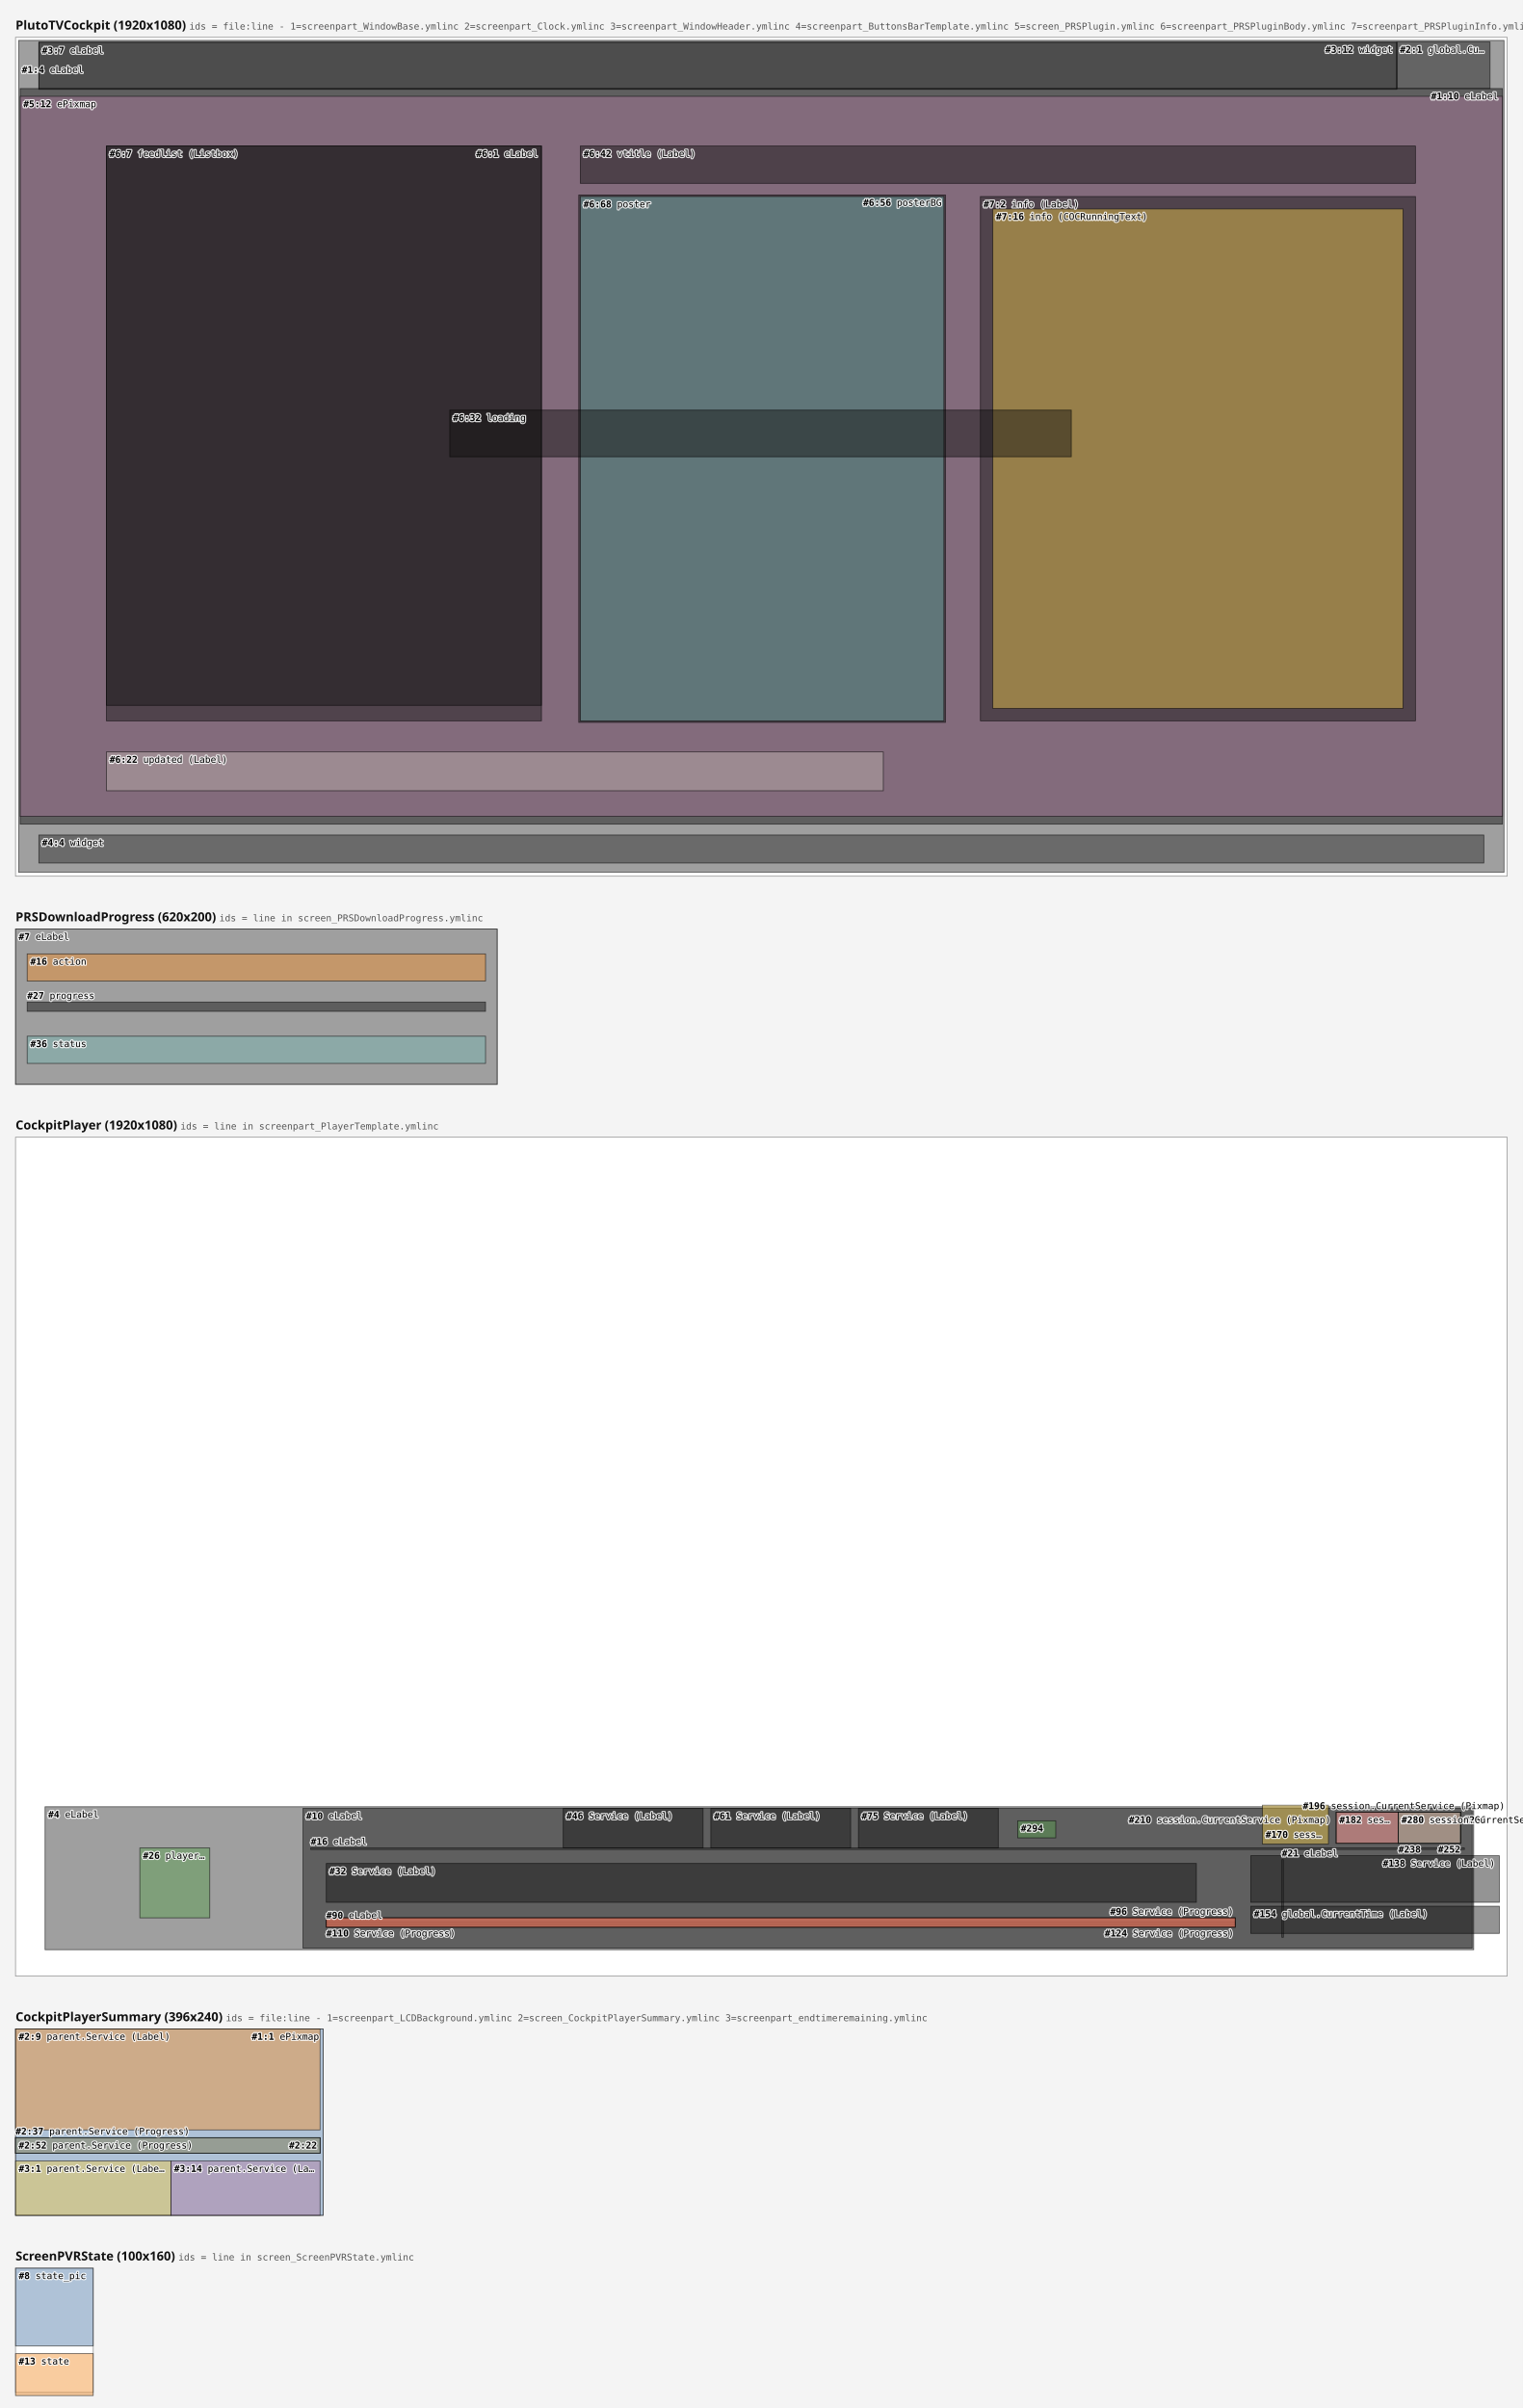
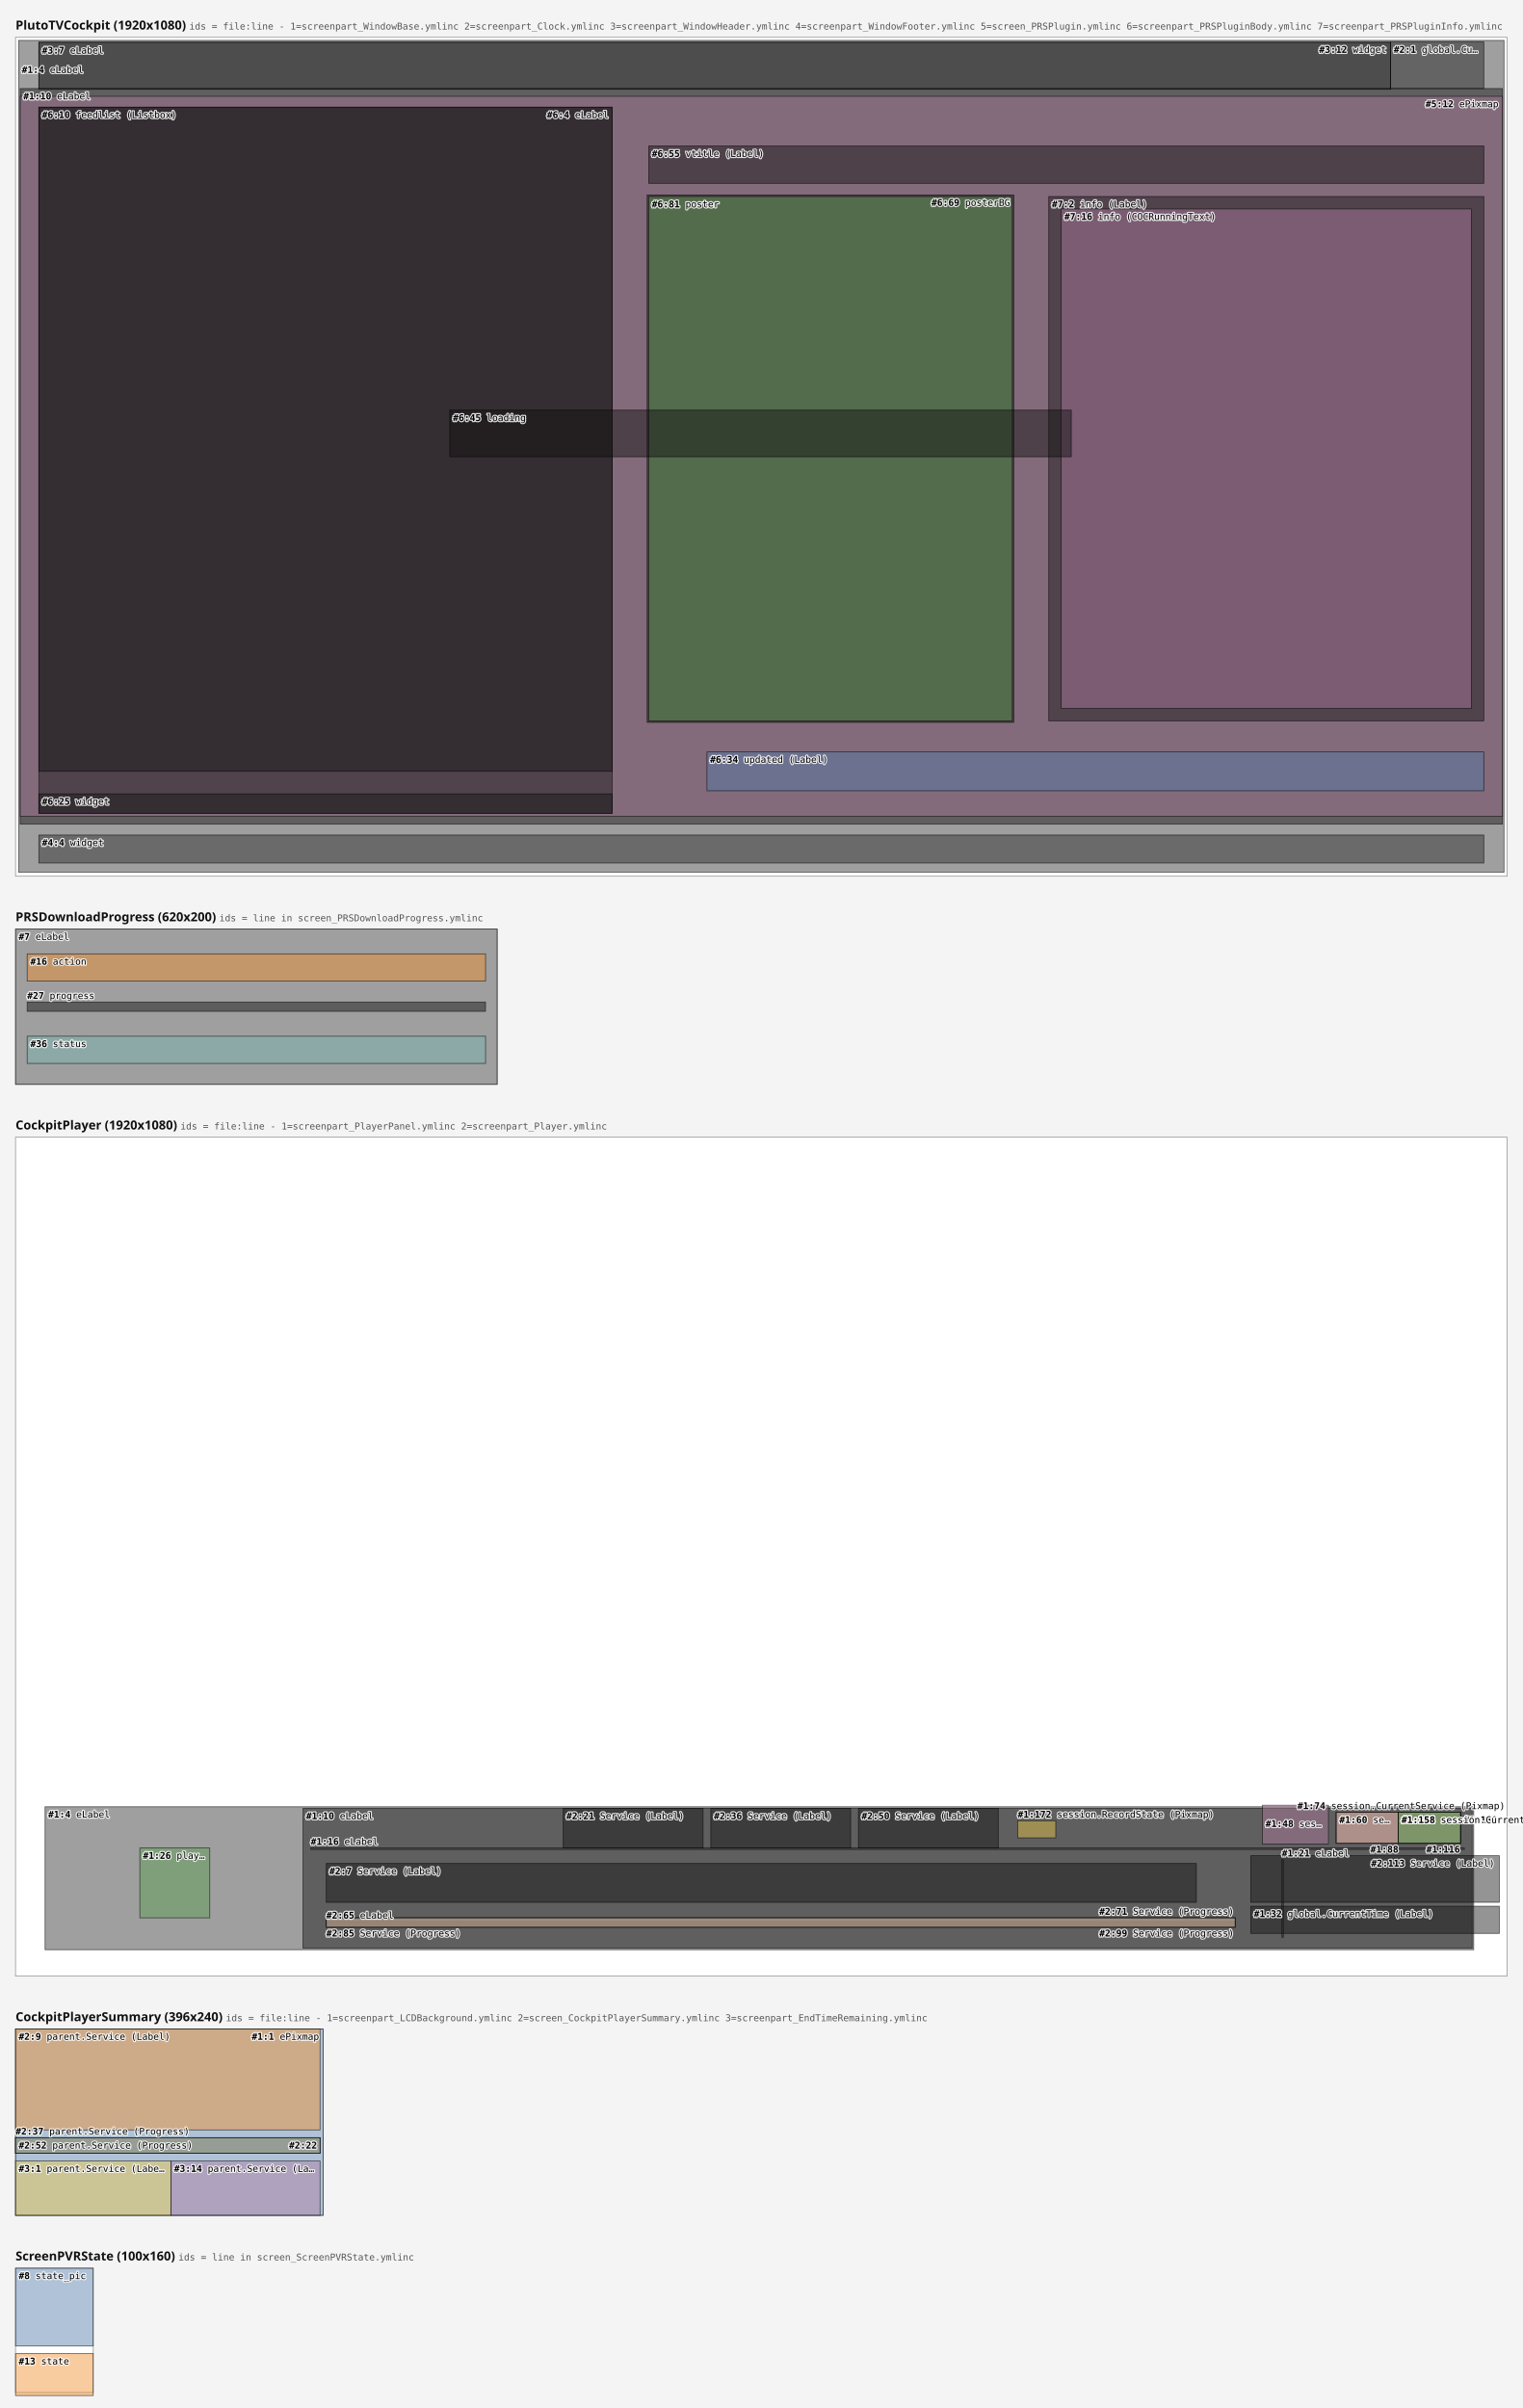
<svg xmlns="http://www.w3.org/2000/svg" width="1960" height="3100" viewBox="0 0 1960 3100">
  <rect x="0" y="0" width="1960" height="3100" fill="#f4f4f4" />
-   <text x="20" y="38" font-family="sans-serif" font-size="16" font-weight="bold" fill="#111111">PlutoTVCockpit (1920x1080) <tspan font-family="monospace" font-size="12" font-weight="normal" fill="#555555">ids = file:line - 1=screenpart_WindowBase.ymlinc  2=screenpart_Clock.ymlinc  3=screenpart_WindowHeader.ymlinc  4=screenpart_ButtonsBarTemplate.ymlinc  5=screen_PRSPlugin.ymlinc  6=screenpart_PRSPluginBody.ymlinc  7=screenpart_PRSPluginInfo.ymlinc</tspan>
+   <text x="20" y="38" font-family="sans-serif" font-size="16" font-weight="bold" fill="#111111">PlutoTVCockpit (1920x1080) <tspan font-family="monospace" font-size="12" font-weight="normal" fill="#555555">ids = file:line - 1=screenpart_WindowBase.ymlinc  2=screenpart_Clock.ymlinc  3=screenpart_WindowHeader.ymlinc  4=screenpart_WindowFooter.ymlinc  5=screen_PRSPlugin.ymlinc  6=screenpart_PRSPluginBody.ymlinc  7=screenpart_PRSPluginInfo.ymlinc</tspan>
  </text>
  <g data-screen="0" transform="translate(20,48)">
    <rect x="0" y="0" width="1920" height="1080" fill="#ffffff" stroke="#999999" stroke-width="1" />
    <rect data-ref="0:0" data-src="screenpart_WindowBase.ymlinc:4" x="4" y="4" width="1912" height="1071" fill="#2c2c2c" fill-opacity="0.45" stroke="#000000" stroke-opacity="0.6" stroke-width="1" />
    <rect data-ref="0:1" data-src="screenpart_WindowBase.ymlinc:10" x="6" y="66" width="1908" height="947" fill="#121212" fill-opacity="0.45" stroke="#000000" stroke-opacity="0.6" stroke-width="1" />
    <rect data-ref="0:6" data-src="screen_PRSPlugin.ymlinc:12" x="6" y="76" width="1908" height="927" fill="#b07aa1" fill-opacity="0.45" stroke="#000000" stroke-opacity="0.6" stroke-width="1" />
-     <rect data-ref="0:7" data-src="screenpart_PRSPluginBody.ymlinc:1" x="117" y="140" width="560" height="740" fill="#121212" fill-opacity="0.45" stroke="#000000" stroke-opacity="0.6" stroke-width="1" />
-     <rect data-ref="0:12" data-src="screenpart_PRSPluginBody.ymlinc:56" x="725" y="203" width="472" height="679" fill="#0e0e0e" fill-opacity="0.45" stroke="#000000" stroke-opacity="0.6" stroke-width="1" />
-     <rect data-ref="0:14" data-src="screenpart_PRSPluginInfo.ymlinc:2" x="1242" y="205" width="560" height="675" fill="#121212" fill-opacity="0.45" stroke="#000000" stroke-opacity="0.6" stroke-width="1" />
-     <rect data-ref="0:8" data-src="screenpart_PRSPluginBody.ymlinc:7" x="117" y="140" width="560" height="720" fill="#121212" fill-opacity="0.45" stroke="#000000" stroke-opacity="0.6" stroke-width="1" />
-     <rect data-ref="0:9" data-src="screenpart_PRSPluginBody.ymlinc:22" x="117" y="920" width="1000" height="50" fill="#bab0ac" fill-opacity="0.45" stroke="#000000" stroke-opacity="0.6" stroke-width="1" />
-     <rect data-ref="0:11" data-src="screenpart_PRSPluginBody.ymlinc:42" x="727" y="140" width="1075" height="48" fill="#0e0e0e" fill-opacity="0.45" stroke="#000000" stroke-opacity="0.6" stroke-width="1" />
-     <rect data-ref="0:13" data-src="screenpart_PRSPluginBody.ymlinc:68" x="727" y="205" width="468" height="675" fill="#76b7b2" fill-opacity="0.45" stroke="#000000" stroke-opacity="0.6" stroke-width="1" />
-     <rect data-ref="0:15" data-src="screenpart_PRSPluginInfo.ymlinc:16" x="1258" y="221" width="528" height="643" fill="#edc948" fill-opacity="0.45" stroke="#000000" stroke-opacity="0.6" stroke-width="1" />
-     <rect data-ref="0:5" data-src="screenpart_ButtonsBarTemplate.ymlinc:4" x="30" y="1027" width="1860" height="36" fill="#2c2c2c" fill-opacity="0.45" stroke="#000000" stroke-opacity="0.6" stroke-width="1" />
-     <rect data-ref="0:10" data-src="screenpart_PRSPluginBody.ymlinc:32" x="559" y="480" width="800" height="60" fill="#0e0e0e" fill-opacity="0.45" stroke="#000000" stroke-opacity="0.6" stroke-width="1" />
-     <rect data-ref="0:3" data-src="screenpart_WindowHeader.ymlinc:7" x="30" y="7" width="1748" height="60" fill="#2c2c2c" fill-opacity="0.45" stroke="#000000" stroke-opacity="0.6" stroke-width="1" />
-     <rect data-ref="0:2" data-src="screenpart_Clock.ymlinc:1" x="1778" y="6" width="120" height="60" fill="#1d1d1d" fill-opacity="0.45" stroke="#000000" stroke-opacity="0.6" stroke-width="1" />
-     <rect data-ref="0:4" data-src="screenpart_WindowHeader.ymlinc:12" x="30" y="6" width="1748" height="60" fill="#2c2c2c" fill-opacity="0.45" stroke="#000000" stroke-opacity="0.6" stroke-width="1" />
+     <rect data-ref="0:7" data-src="screenpart_PRSPluginBody.ymlinc:4" x="30" y="90" width="738" height="909" fill="#121212" fill-opacity="0.45" stroke="#000000" stroke-opacity="0.6" stroke-width="1" />
+     <rect data-ref="0:13" data-src="screenpart_PRSPluginBody.ymlinc:69" x="813" y="203" width="472" height="679" fill="#0e0e0e" fill-opacity="0.45" stroke="#000000" stroke-opacity="0.6" stroke-width="1" />
+     <rect data-ref="0:15" data-src="screenpart_PRSPluginInfo.ymlinc:2" x="1330" y="205" width="560" height="675" fill="#121212" fill-opacity="0.45" stroke="#000000" stroke-opacity="0.6" stroke-width="1" />
+     <rect data-ref="0:8" data-src="screenpart_PRSPluginBody.ymlinc:10" x="30" y="90" width="738" height="855" fill="#121212" fill-opacity="0.45" stroke="#000000" stroke-opacity="0.6" stroke-width="1" />
+     <rect data-ref="0:9" data-src="screenpart_PRSPluginBody.ymlinc:25" x="30" y="974" width="738" height="25" fill="#121212" fill-opacity="0.45" stroke="#000000" stroke-opacity="0.6" stroke-width="1" />
+     <rect data-ref="0:10" data-src="screenpart_PRSPluginBody.ymlinc:34" x="890" y="920" width="1000" height="50" fill="#4e79a7" fill-opacity="0.45" stroke="#000000" stroke-opacity="0.6" stroke-width="1" />
+     <rect data-ref="0:12" data-src="screenpart_PRSPluginBody.ymlinc:55" x="815" y="140" width="1075" height="48" fill="#0e0e0e" fill-opacity="0.45" stroke="#000000" stroke-opacity="0.6" stroke-width="1" />
+     <rect data-ref="0:14" data-src="screenpart_PRSPluginBody.ymlinc:81" x="815" y="205" width="468" height="675" fill="#59a14f" fill-opacity="0.45" stroke="#000000" stroke-opacity="0.6" stroke-width="1" />
+     <rect data-ref="0:16" data-src="screenpart_PRSPluginInfo.ymlinc:16" x="1346" y="221" width="528" height="643" fill="#b07aa1" fill-opacity="0.45" stroke="#000000" stroke-opacity="0.6" stroke-width="1" />
+     <rect data-ref="0:5" data-src="screenpart_WindowFooter.ymlinc:4" x="30" y="1027" width="1860" height="36" fill="#2c2c2c" fill-opacity="0.45" stroke="#000000" stroke-opacity="0.6" stroke-width="1" />
+     <rect data-ref="0:11" data-src="screenpart_PRSPluginBody.ymlinc:45" x="559" y="480" width="800" height="60" fill="#0e0e0e" fill-opacity="0.45" stroke="#000000" stroke-opacity="0.6" stroke-width="1" />
+     <rect data-ref="0:3" data-src="screenpart_WindowHeader.ymlinc:7" x="30" y="7" width="1740" height="60" fill="#2c2c2c" fill-opacity="0.45" stroke="#000000" stroke-opacity="0.6" stroke-width="1" />
+     <rect data-ref="0:2" data-src="screenpart_Clock.ymlinc:1" x="1770" y="6" width="120" height="60" fill="#1d1d1d" fill-opacity="0.45" stroke="#000000" stroke-opacity="0.6" stroke-width="1" />
+     <rect data-ref="0:4" data-src="screenpart_WindowHeader.ymlinc:12" x="30" y="6" width="1740" height="60" fill="#2c2c2c" fill-opacity="0.45" stroke="#000000" stroke-opacity="0.6" stroke-width="1" />
    <g pointer-events="none" font-family="monospace" font-size="12" fill="#000000" stroke="#ffffff" stroke-width="3" stroke-opacity="0.85" stroke-linejoin="round" paint-order="stroke">
      <text x="8" y="46">
        <tspan font-weight="bold">#1:4</tspan> eLabel</text>
-       <text x="1822" y="80">
+       <text x="10" y="80">
        <tspan font-weight="bold">#1:10</tspan> eLabel</text>
-       <text x="10" y="90">
+       <text x="1815" y="90">
        <tspan font-weight="bold">#5:12</tspan> ePixmap</text>
-       <text x="593" y="154">
-         <tspan font-weight="bold">#6:1</tspan> eLabel</text>
-       <text x="1091" y="217">
-         <tspan font-weight="bold">#6:56</tspan> posterBG</text>
-       <text x="1246" y="219">
+       <text x="684" y="104">
+         <tspan font-weight="bold">#6:4</tspan> eLabel</text>
+       <text x="1179" y="217">
+         <tspan font-weight="bold">#6:69</tspan> posterBG</text>
+       <text x="1334" y="219">
        <tspan font-weight="bold">#7:2</tspan> info (Label)</text>
-       <text x="121" y="154">
-         <tspan font-weight="bold">#6:7</tspan> feedlist (Listbox)</text>
-       <text x="121" y="934">
-         <tspan font-weight="bold">#6:22</tspan> updated (Label)</text>
-       <text x="731" y="154">
-         <tspan font-weight="bold">#6:42</tspan> vtitle (Label)</text>
-       <text x="731" y="219">
-         <tspan font-weight="bold">#6:68</tspan> poster</text>
-       <text x="1262" y="235">
+       <text x="34" y="104">
+         <tspan font-weight="bold">#6:10</tspan> feedlist (Listbox)</text>
+       <text x="34" y="988">
+         <tspan font-weight="bold">#6:25</tspan> widget</text>
+       <text x="894" y="934">
+         <tspan font-weight="bold">#6:34</tspan> updated (Label)</text>
+       <text x="819" y="154">
+         <tspan font-weight="bold">#6:55</tspan> vtitle (Label)</text>
+       <text x="819" y="219">
+         <tspan font-weight="bold">#6:81</tspan> poster</text>
+       <text x="1350" y="235">
        <tspan font-weight="bold">#7:16</tspan> info (COCRunningText)</text>
      <text x="34" y="1041">
        <tspan font-weight="bold">#4:4</tspan> widget</text>
      <text x="563" y="494">
-         <tspan font-weight="bold">#6:32</tspan> loading</text>
+         <tspan font-weight="bold">#6:45</tspan> loading</text>
      <text x="34" y="21">
        <tspan font-weight="bold">#3:7</tspan> eLabel</text>
-       <text x="1782" y="20">
+       <text x="1774" y="20">
        <tspan font-weight="bold">#2:1</tspan> global.Cu…</text>
-       <text x="1686" y="20">
+       <text x="1678" y="20">
        <tspan font-weight="bold">#3:12</tspan> widget</text>
    </g>
  </g>
  <text x="20" y="1186" font-family="sans-serif" font-size="16" font-weight="bold" fill="#111111">PRSDownloadProgress (620x200) <tspan font-family="monospace" font-size="12" font-weight="normal" fill="#555555">ids = line in screen_PRSDownloadProgress.ymlinc</tspan>
  </text>
  <g data-screen="1" transform="translate(20,1196)">
    <rect x="0" y="0" width="620" height="200" fill="#ffffff" stroke="#999999" stroke-width="1" />
    <rect data-ref="1:0" data-src="screen_PRSDownloadProgress.ymlinc:7" x="0" y="0" width="620" height="200" fill="#2c2c2c" fill-opacity="0.45" stroke="#000000" stroke-opacity="0.6" stroke-width="1" />
    <rect data-ref="1:1" data-src="screen_PRSDownloadProgress.ymlinc:16" x="15" y="32" width="590" height="35" fill="#f28e2b" fill-opacity="0.45" stroke="#000000" stroke-opacity="0.6" stroke-width="1" />
    <rect data-ref="1:3" data-src="screen_PRSDownloadProgress.ymlinc:36" x="15" y="138" width="590" height="35" fill="#76b7b2" fill-opacity="0.45" stroke="#000000" stroke-opacity="0.6" stroke-width="1" />
    <rect data-ref="1:2" data-src="screen_PRSDownloadProgress.ymlinc:27" x="15" y="94" width="590" height="12" fill="#0e0e0e" fill-opacity="0.45" stroke="#000000" stroke-opacity="0.6" stroke-width="1" />
    <g pointer-events="none" font-family="monospace" font-size="12" fill="#000000" stroke="#ffffff" stroke-width="3" stroke-opacity="0.85" stroke-linejoin="round" paint-order="stroke">
      <text x="4" y="14">
        <tspan font-weight="bold">#7</tspan> eLabel</text>
      <text x="19" y="46">
        <tspan font-weight="bold">#16</tspan> action</text>
      <text x="19" y="152">
        <tspan font-weight="bold">#36</tspan> status</text>
      <text x="15" y="90">
        <tspan font-weight="bold">#27</tspan> progress</text>
    </g>
  </g>
-   <text x="20" y="1454" font-family="sans-serif" font-size="16" font-weight="bold" fill="#111111">CockpitPlayer (1920x1080) <tspan font-family="monospace" font-size="12" font-weight="normal" fill="#555555">ids = line in screenpart_PlayerTemplate.ymlinc</tspan>
+   <text x="20" y="1454" font-family="sans-serif" font-size="16" font-weight="bold" fill="#111111">CockpitPlayer (1920x1080) <tspan font-family="monospace" font-size="12" font-weight="normal" fill="#555555">ids = file:line - 1=screenpart_PlayerPanel.ymlinc  2=screenpart_Player.ymlinc</tspan>
  </text>
  <g data-screen="2" transform="translate(20,1464)">
    <rect x="0" y="0" width="1920" height="1080" fill="#ffffff" stroke="#999999" stroke-width="1" />
-     <rect data-ref="2:0" data-src="screenpart_PlayerTemplate.ymlinc:4" x="38" y="862" width="1839" height="184" fill="#2c2c2c" fill-opacity="0.45" stroke="#000000" stroke-opacity="0.6" stroke-width="1" />
-     <rect data-ref="2:1" data-src="screenpart_PlayerTemplate.ymlinc:10" x="370" y="864" width="1505" height="180" fill="#121212" fill-opacity="0.45" stroke="#000000" stroke-opacity="0.6" stroke-width="1" />
-     <rect data-ref="2:2" data-src="screenpart_PlayerTemplate.ymlinc:16" x="380" y="915" width="1485" height="2" fill="#363636" fill-opacity="0.45" stroke="#000000" stroke-opacity="0.6" stroke-width="1" />
-     <rect data-ref="2:3" data-src="screenpart_PlayerTemplate.ymlinc:21" x="1630" y="930" width="2" height="100" fill="#363636" fill-opacity="0.45" stroke="#000000" stroke-opacity="0.6" stroke-width="1" />
-     <rect data-ref="2:5" data-src="screenpart_PlayerTemplate.ymlinc:32" x="400" y="935" width="1120" height="50" fill="#121212" fill-opacity="0.45" stroke="#000000" stroke-opacity="0.6" stroke-width="1" />
-     <rect data-ref="2:6" data-src="screenpart_PlayerTemplate.ymlinc:46" x="705" y="864" width="180" height="51" fill="#121212" fill-opacity="0.45" stroke="#000000" stroke-opacity="0.6" stroke-width="1" />
-     <rect data-ref="2:7" data-src="screenpart_PlayerTemplate.ymlinc:61" x="895" y="864" width="180" height="51" fill="#121212" fill-opacity="0.45" stroke="#000000" stroke-opacity="0.6" stroke-width="1" />
-     <rect data-ref="2:8" data-src="screenpart_PlayerTemplate.ymlinc:75" x="1085" y="864" width="180" height="51" fill="#121212" fill-opacity="0.45" stroke="#000000" stroke-opacity="0.6" stroke-width="1" />
-     <rect data-ref="2:9" data-src="screenpart_PlayerTemplate.ymlinc:90" x="400" y="1010" width="1170" height="4" fill="#232323" fill-opacity="0.45" stroke="#000000" stroke-opacity="0.6" stroke-width="1" />
-     <rect data-ref="2:10" data-src="screenpart_PlayerTemplate.ymlinc:96" x="400" y="1005" width="1170" height="12" fill="#4e79a7" fill-opacity="0.45" stroke="#000000" stroke-opacity="0.6" stroke-width="1" />
-     <rect data-ref="2:16" data-src="screenpart_PlayerTemplate.ymlinc:182" x="1700" y="869" width="80" height="40" fill="#b07aa1" fill-opacity="0.45" stroke="#000000" stroke-opacity="0.6" stroke-width="1" />
-     <rect data-ref="2:17" data-src="screenpart_PlayerTemplate.ymlinc:196" x="1700" y="869" width="80" height="40" fill="#ff9da7" fill-opacity="0.45" stroke="#000000" stroke-opacity="0.6" stroke-width="1" />
-     <rect data-ref="2:18" data-src="screenpart_PlayerTemplate.ymlinc:210" x="1700" y="869" width="80" height="40" fill="#9c755f" fill-opacity="0.45" stroke="#000000" stroke-opacity="0.6" stroke-width="1" />
-     <rect data-ref="2:19" data-src="screenpart_PlayerTemplate.ymlinc:224" x="1780" y="869" width="80" height="40" fill="#bab0ac" fill-opacity="0.45" stroke="#000000" stroke-opacity="0.6" stroke-width="1" />
-     <rect data-ref="2:20" data-src="screenpart_PlayerTemplate.ymlinc:238" x="1780" y="869" width="80" height="40" fill="#4e79a7" fill-opacity="0.45" stroke="#000000" stroke-opacity="0.6" stroke-width="1" />
-     <rect data-ref="2:21" data-src="screenpart_PlayerTemplate.ymlinc:252" x="1780" y="869" width="80" height="40" fill="#f28e2b" fill-opacity="0.45" stroke="#000000" stroke-opacity="0.6" stroke-width="1" />
-     <rect data-ref="2:22" data-src="screenpart_PlayerTemplate.ymlinc:266" x="1780" y="869" width="80" height="40" fill="#e15759" fill-opacity="0.45" stroke="#000000" stroke-opacity="0.6" stroke-width="1" />
-     <rect data-ref="2:23" data-src="screenpart_PlayerTemplate.ymlinc:280" x="1780" y="869" width="80" height="40" fill="#76b7b2" fill-opacity="0.45" stroke="#000000" stroke-opacity="0.6" stroke-width="1" />
-     <rect data-ref="2:24" data-src="screenpart_PlayerTemplate.ymlinc:294" x="1290" y="880" width="49" height="22" fill="#59a14f" fill-opacity="0.45" stroke="#000000" stroke-opacity="0.6" stroke-width="1" />
-     <rect data-ref="2:4" data-src="screenpart_PlayerTemplate.ymlinc:26" x="160" y="915" width="90" height="90" fill="#59a14f" fill-opacity="0.45" stroke="#000000" stroke-opacity="0.6" stroke-width="1" />
-     <rect data-ref="2:11" data-src="screenpart_PlayerTemplate.ymlinc:110" x="400" y="1005" width="1170" height="12" fill="#f28e2b" fill-opacity="0.45" stroke="#000000" stroke-opacity="0.6" stroke-width="1" />
-     <rect data-ref="2:12" data-src="screenpart_PlayerTemplate.ymlinc:124" x="400" y="1005" width="1170" height="12" fill="#e15759" fill-opacity="0.45" stroke="#000000" stroke-opacity="0.6" stroke-width="1" />
-     <rect data-ref="2:15" data-src="screenpart_PlayerTemplate.ymlinc:170" x="1605" y="860" width="85" height="50" fill="#edc948" fill-opacity="0.45" stroke="#000000" stroke-opacity="0.6" stroke-width="1" />
-     <rect data-ref="2:13" data-src="screenpart_PlayerTemplate.ymlinc:138" x="1590" y="925" width="320" height="60" fill="#121212" fill-opacity="0.45" stroke="#000000" stroke-opacity="0.6" stroke-width="1" />
-     <rect data-ref="2:14" data-src="screenpart_PlayerTemplate.ymlinc:154" x="1590" y="990" width="320" height="35" fill="#121212" fill-opacity="0.45" stroke="#000000" stroke-opacity="0.6" stroke-width="1" />
+     <rect data-ref="2:0" data-src="screenpart_PlayerPanel.ymlinc:4" x="38" y="862" width="1839" height="184" fill="#2c2c2c" fill-opacity="0.45" stroke="#000000" stroke-opacity="0.6" stroke-width="1" />
+     <rect data-ref="2:1" data-src="screenpart_PlayerPanel.ymlinc:10" x="370" y="864" width="1505" height="180" fill="#121212" fill-opacity="0.45" stroke="#000000" stroke-opacity="0.6" stroke-width="1" />
+     <rect data-ref="2:2" data-src="screenpart_PlayerPanel.ymlinc:16" x="380" y="915" width="1485" height="2" fill="#363636" fill-opacity="0.45" stroke="#000000" stroke-opacity="0.6" stroke-width="1" />
+     <rect data-ref="2:3" data-src="screenpart_PlayerPanel.ymlinc:21" x="1630" y="930" width="2" height="100" fill="#363636" fill-opacity="0.45" stroke="#000000" stroke-opacity="0.6" stroke-width="1" />
+     <rect data-ref="2:16" data-src="screenpart_Player.ymlinc:7" x="400" y="935" width="1120" height="50" fill="#121212" fill-opacity="0.45" stroke="#000000" stroke-opacity="0.6" stroke-width="1" />
+     <rect data-ref="2:17" data-src="screenpart_Player.ymlinc:21" x="705" y="864" width="180" height="51" fill="#121212" fill-opacity="0.45" stroke="#000000" stroke-opacity="0.6" stroke-width="1" />
+     <rect data-ref="2:18" data-src="screenpart_Player.ymlinc:36" x="895" y="864" width="180" height="51" fill="#121212" fill-opacity="0.45" stroke="#000000" stroke-opacity="0.6" stroke-width="1" />
+     <rect data-ref="2:19" data-src="screenpart_Player.ymlinc:50" x="1085" y="864" width="180" height="51" fill="#121212" fill-opacity="0.45" stroke="#000000" stroke-opacity="0.6" stroke-width="1" />
+     <rect data-ref="2:20" data-src="screenpart_Player.ymlinc:65" x="400" y="1010" width="1170" height="4" fill="#232323" fill-opacity="0.45" stroke="#000000" stroke-opacity="0.6" stroke-width="1" />
+     <rect data-ref="2:7" data-src="screenpart_PlayerPanel.ymlinc:60" x="1700" y="869" width="80" height="40" fill="#ff9da7" fill-opacity="0.45" stroke="#000000" stroke-opacity="0.6" stroke-width="1" />
+     <rect data-ref="2:8" data-src="screenpart_PlayerPanel.ymlinc:74" x="1700" y="869" width="80" height="40" fill="#9c755f" fill-opacity="0.45" stroke="#000000" stroke-opacity="0.6" stroke-width="1" />
+     <rect data-ref="2:9" data-src="screenpart_PlayerPanel.ymlinc:88" x="1700" y="869" width="80" height="40" fill="#bab0ac" fill-opacity="0.45" stroke="#000000" stroke-opacity="0.6" stroke-width="1" />
+     <rect data-ref="2:10" data-src="screenpart_PlayerPanel.ymlinc:102" x="1780" y="869" width="80" height="40" fill="#4e79a7" fill-opacity="0.45" stroke="#000000" stroke-opacity="0.6" stroke-width="1" />
+     <rect data-ref="2:11" data-src="screenpart_PlayerPanel.ymlinc:116" x="1780" y="869" width="80" height="40" fill="#f28e2b" fill-opacity="0.45" stroke="#000000" stroke-opacity="0.6" stroke-width="1" />
+     <rect data-ref="2:12" data-src="screenpart_PlayerPanel.ymlinc:130" x="1780" y="869" width="80" height="40" fill="#e15759" fill-opacity="0.45" stroke="#000000" stroke-opacity="0.6" stroke-width="1" />
+     <rect data-ref="2:13" data-src="screenpart_PlayerPanel.ymlinc:144" x="1780" y="869" width="80" height="40" fill="#76b7b2" fill-opacity="0.45" stroke="#000000" stroke-opacity="0.6" stroke-width="1" />
+     <rect data-ref="2:14" data-src="screenpart_PlayerPanel.ymlinc:158" x="1780" y="869" width="80" height="40" fill="#59a14f" fill-opacity="0.45" stroke="#000000" stroke-opacity="0.6" stroke-width="1" />
+     <rect data-ref="2:15" data-src="screenpart_PlayerPanel.ymlinc:172" x="1290" y="880" width="49" height="22" fill="#edc948" fill-opacity="0.45" stroke="#000000" stroke-opacity="0.6" stroke-width="1" />
+     <rect data-ref="2:21" data-src="screenpart_Player.ymlinc:71" x="400" y="1005" width="1170" height="12" fill="#f28e2b" fill-opacity="0.45" stroke="#000000" stroke-opacity="0.6" stroke-width="1" />
+     <rect data-ref="2:4" data-src="screenpart_PlayerPanel.ymlinc:26" x="160" y="915" width="90" height="90" fill="#59a14f" fill-opacity="0.45" stroke="#000000" stroke-opacity="0.6" stroke-width="1" />
+     <rect data-ref="2:22" data-src="screenpart_Player.ymlinc:85" x="400" y="1005" width="1170" height="12" fill="#e15759" fill-opacity="0.45" stroke="#000000" stroke-opacity="0.6" stroke-width="1" />
+     <rect data-ref="2:23" data-src="screenpart_Player.ymlinc:99" x="400" y="1005" width="1170" height="12" fill="#76b7b2" fill-opacity="0.45" stroke="#000000" stroke-opacity="0.6" stroke-width="1" />
+     <rect data-ref="2:6" data-src="screenpart_PlayerPanel.ymlinc:48" x="1605" y="860" width="85" height="50" fill="#b07aa1" fill-opacity="0.45" stroke="#000000" stroke-opacity="0.6" stroke-width="1" />
+     <rect data-ref="2:5" data-src="screenpart_PlayerPanel.ymlinc:32" x="1590" y="990" width="320" height="35" fill="#121212" fill-opacity="0.45" stroke="#000000" stroke-opacity="0.6" stroke-width="1" />
+     <rect data-ref="2:24" data-src="screenpart_Player.ymlinc:113" x="1590" y="925" width="320" height="60" fill="#121212" fill-opacity="0.45" stroke="#000000" stroke-opacity="0.6" stroke-width="1" />
    <g pointer-events="none" font-family="monospace" font-size="12" fill="#000000" stroke="#ffffff" stroke-width="3" stroke-opacity="0.85" stroke-linejoin="round" paint-order="stroke">
      <text x="42" y="876">
-         <tspan font-weight="bold">#4</tspan> eLabel</text>
+         <tspan font-weight="bold">#1:4</tspan> eLabel</text>
      <text x="374" y="878">
-         <tspan font-weight="bold">#10</tspan> eLabel</text>
+         <tspan font-weight="bold">#1:10</tspan> eLabel</text>
      <text x="380" y="911">
-         <tspan font-weight="bold">#16</tspan> eLabel</text>
+         <tspan font-weight="bold">#1:16</tspan> eLabel</text>
      <text x="1630" y="926">
-         <tspan font-weight="bold">#21</tspan> eLabel</text>
+         <tspan font-weight="bold">#1:21</tspan> eLabel</text>
      <text x="404" y="949">
-         <tspan font-weight="bold">#32</tspan> Service (Label)</text>
+         <tspan font-weight="bold">#2:7</tspan> Service (Label)</text>
      <text x="709" y="878">
-         <tspan font-weight="bold">#46</tspan> Service (Label)</text>
+         <tspan font-weight="bold">#2:21</tspan> Service (Label)</text>
      <text x="899" y="878">
-         <tspan font-weight="bold">#61</tspan> Service (Label)</text>
+         <tspan font-weight="bold">#2:36</tspan> Service (Label)</text>
      <text x="1089" y="878">
-         <tspan font-weight="bold">#75</tspan> Service (Label)</text>
+         <tspan font-weight="bold">#2:50</tspan> Service (Label)</text>
      <text x="400" y="1006">
-         <tspan font-weight="bold">#90</tspan> eLabel</text>
-       <text x="1409" y="1001">
-         <tspan font-weight="bold">#96</tspan> Service (Progress)</text>
+         <tspan font-weight="bold">#2:65</tspan> eLabel</text>
      <text x="1704" y="883">
-         <tspan font-weight="bold">#182</tspan> ses…</text>
-       <text x="1657" y="865">
-         <tspan font-weight="bold">#196</tspan> session.CurrentService (Pixmap)</text>
-       <text x="1433" y="883">
-         <tspan font-weight="bold">#210</tspan> session.CurrentService (Pixmap)</text>
+         <tspan font-weight="bold">#1:60</tspan> se…</text>
+       <text x="1650" y="865">
+         <tspan font-weight="bold">#1:74</tspan> session.CurrentService (Pixmap)</text>
+       <text x="1744" y="921">
+         <tspan font-weight="bold">#1:88</tspan>
+       </text>
      <text x="1784" y="883">
-         <tspan font-weight="bold">#224</tspan> ses…</text>
-       <text x="1780" y="921">
-         <tspan font-weight="bold">#238</tspan>
-       </text>
-       <text x="1831" y="921">
-         <tspan font-weight="bold">#252</tspan>
+         <tspan font-weight="bold">#1:102</tspan>
+       </text>
+       <text x="1816" y="921">
+         <tspan font-weight="bold">#1:116</tspan>
      </text>
      <text x="1864" y="883">
-         <tspan font-weight="bold">#266</tspan>
+         <tspan font-weight="bold">#1:130</tspan>
      </text>
      <text x="1784" y="883">
-         <tspan font-weight="bold">#280</tspan> session.CurrentService (Pixmap)</text>
-       <text x="1294" y="894">
-         <tspan font-weight="bold">#294</tspan>
-       </text>
+         <tspan font-weight="bold">#1:144</tspan> session.CurrentService (Pixmap)</text>
+       <text x="1784" y="883">
+         <tspan font-weight="bold">#1:158</tspan> session.CurrentService (Pixmap)</text>
+       <text x="1290" y="876">
+         <tspan font-weight="bold">#1:172</tspan> session.RecordState (Pixmap)</text>
+       <text x="1395" y="1001">
+         <tspan font-weight="bold">#2:71</tspan> Service (Progress)</text>
      <text x="164" y="929">
-         <tspan font-weight="bold">#26</tspan> player…</text>
+         <tspan font-weight="bold">#1:26</tspan> play…</text>
      <text x="400" y="1029">
-         <tspan font-weight="bold">#110</tspan> Service (Progress)</text>
-       <text x="1402" y="1029">
-         <tspan font-weight="bold">#124</tspan> Service (Progress)</text>
-       <text x="1609" y="902">
-         <tspan font-weight="bold">#170</tspan> sess…</text>
-       <text x="1760" y="939">
-         <tspan font-weight="bold">#138</tspan> Service (Label)</text>
+         <tspan font-weight="bold">#2:85</tspan> Service (Progress)</text>
+       <text x="1395" y="1029">
+         <tspan font-weight="bold">#2:99</tspan> Service (Progress)</text>
+       <text x="1609" y="888">
+         <tspan font-weight="bold">#1:48</tspan> ses…</text>
      <text x="1594" y="1004">
-         <tspan font-weight="bold">#154</tspan> global.CurrentTime (Label)</text>
-     </g>
-   </g>
-   <text x="20" y="2602" font-family="sans-serif" font-size="16" font-weight="bold" fill="#111111">CockpitPlayerSummary (396x240) <tspan font-family="monospace" font-size="12" font-weight="normal" fill="#555555">ids = file:line - 1=screenpart_LCDBackground.ymlinc  2=screen_CockpitPlayerSummary.ymlinc  3=screenpart_endtimeremaining.ymlinc</tspan>
+         <tspan font-weight="bold">#1:32</tspan> global.CurrentTime (Label)</text>
+       <text x="1745" y="939">
+         <tspan font-weight="bold">#2:113</tspan> Service (Label)</text>
+     </g>
+   </g>
+   <text x="20" y="2602" font-family="sans-serif" font-size="16" font-weight="bold" fill="#111111">CockpitPlayerSummary (396x240) <tspan font-family="monospace" font-size="12" font-weight="normal" fill="#555555">ids = file:line - 1=screenpart_LCDBackground.ymlinc  2=screen_CockpitPlayerSummary.ymlinc  3=screenpart_EndTimeRemaining.ymlinc</tspan>
  </text>
  <g data-screen="3" transform="translate(20,2612)">
    <rect x="0" y="0" width="396" height="240" fill="#ffffff" stroke="#999999" stroke-width="1" />
    <rect data-ref="3:0" data-src="screenpart_LCDBackground.ymlinc:1" x="0" y="0" width="396" height="240" fill="#4e79a7" fill-opacity="0.45" stroke="#000000" stroke-opacity="0.6" stroke-width="1" />
    <rect data-ref="3:1" data-src="screen_CockpitPlayerSummary.ymlinc:9" x="0" y="0" width="392" height="130" fill="#f28e2b" fill-opacity="0.45" stroke="#000000" stroke-opacity="0.6" stroke-width="1" />
-     <rect data-ref="3:5" data-src="screenpart_endtimeremaining.ymlinc:1" x="0" y="170" width="200" height="70" fill="#edc948" fill-opacity="0.45" stroke="#000000" stroke-opacity="0.6" stroke-width="1" />
-     <rect data-ref="3:6" data-src="screenpart_endtimeremaining.ymlinc:14" x="200" y="170" width="192" height="70" fill="#b07aa1" fill-opacity="0.45" stroke="#000000" stroke-opacity="0.6" stroke-width="1" />
+     <rect data-ref="3:5" data-src="screenpart_EndTimeRemaining.ymlinc:1" x="0" y="170" width="200" height="70" fill="#edc948" fill-opacity="0.45" stroke="#000000" stroke-opacity="0.6" stroke-width="1" />
+     <rect data-ref="3:6" data-src="screenpart_EndTimeRemaining.ymlinc:14" x="200" y="170" width="192" height="70" fill="#b07aa1" fill-opacity="0.45" stroke="#000000" stroke-opacity="0.6" stroke-width="1" />
    <rect data-ref="3:4" data-src="screen_CockpitPlayerSummary.ymlinc:52" x="0" y="140" width="392" height="20" fill="#59a14f" fill-opacity="0.45" stroke="#000000" stroke-opacity="0.6" stroke-width="1" />
    <rect data-ref="3:2" data-src="screen_CockpitPlayerSummary.ymlinc:22" x="0" y="140" width="392" height="20" fill="#e15759" fill-opacity="0.45" stroke="#000000" stroke-opacity="0.6" stroke-width="1" />
    <rect data-ref="3:3" data-src="screen_CockpitPlayerSummary.ymlinc:37" x="0" y="140" width="392" height="20" fill="#76b7b2" fill-opacity="0.45" stroke="#000000" stroke-opacity="0.6" stroke-width="1" />
    <g pointer-events="none" font-family="monospace" font-size="12" fill="#000000" stroke="#ffffff" stroke-width="3" stroke-opacity="0.85" stroke-linejoin="round" paint-order="stroke">
      <text x="304" y="14">
        <tspan font-weight="bold">#1:1</tspan> ePixmap</text>
      <text x="4" y="14">
        <tspan font-weight="bold">#2:9</tspan> parent.Service (Label)</text>
      <text x="4" y="184">
        <tspan font-weight="bold">#3:1</tspan> parent.Service (Labe…</text>
      <text x="204" y="184">
        <tspan font-weight="bold">#3:14</tspan> parent.Service (La…</text>
      <text x="4" y="154">
        <tspan font-weight="bold">#2:52</tspan> parent.Service (Progress)</text>
      <text x="352" y="154">
        <tspan font-weight="bold">#2:22</tspan>
      </text>
      <text x="0" y="136">
        <tspan font-weight="bold">#2:37</tspan> parent.Service (Progress)</text>
    </g>
  </g>
  <text x="20" y="2910" font-family="sans-serif" font-size="16" font-weight="bold" fill="#111111">ScreenPVRState (100x160) <tspan font-family="monospace" font-size="12" font-weight="normal" fill="#555555">ids = line in screen_ScreenPVRState.ymlinc</tspan>
  </text>
  <g data-screen="4" transform="translate(20,2920)">
    <rect x="0" y="0" width="100" height="160" fill="#ffffff" stroke="#999999" stroke-width="1" />
    <rect data-ref="4:0" data-src="screen_ScreenPVRState.ymlinc:8" x="0" y="0" width="100" height="100" fill="#4e79a7" fill-opacity="0.45" stroke="#000000" stroke-opacity="0.6" stroke-width="1" />
    <rect data-ref="4:1" data-src="screen_ScreenPVRState.ymlinc:13" x="0" y="110" width="100" height="54" fill="#f28e2b" fill-opacity="0.45" stroke="#000000" stroke-opacity="0.6" stroke-width="1" />
    <g pointer-events="none" font-family="monospace" font-size="12" fill="#000000" stroke="#ffffff" stroke-width="3" stroke-opacity="0.85" stroke-linejoin="round" paint-order="stroke">
      <text x="4" y="14">
        <tspan font-weight="bold">#8</tspan> state_pic</text>
      <text x="4" y="124">
        <tspan font-weight="bold">#13</tspan> state</text>
    </g>
  </g>
</svg>
